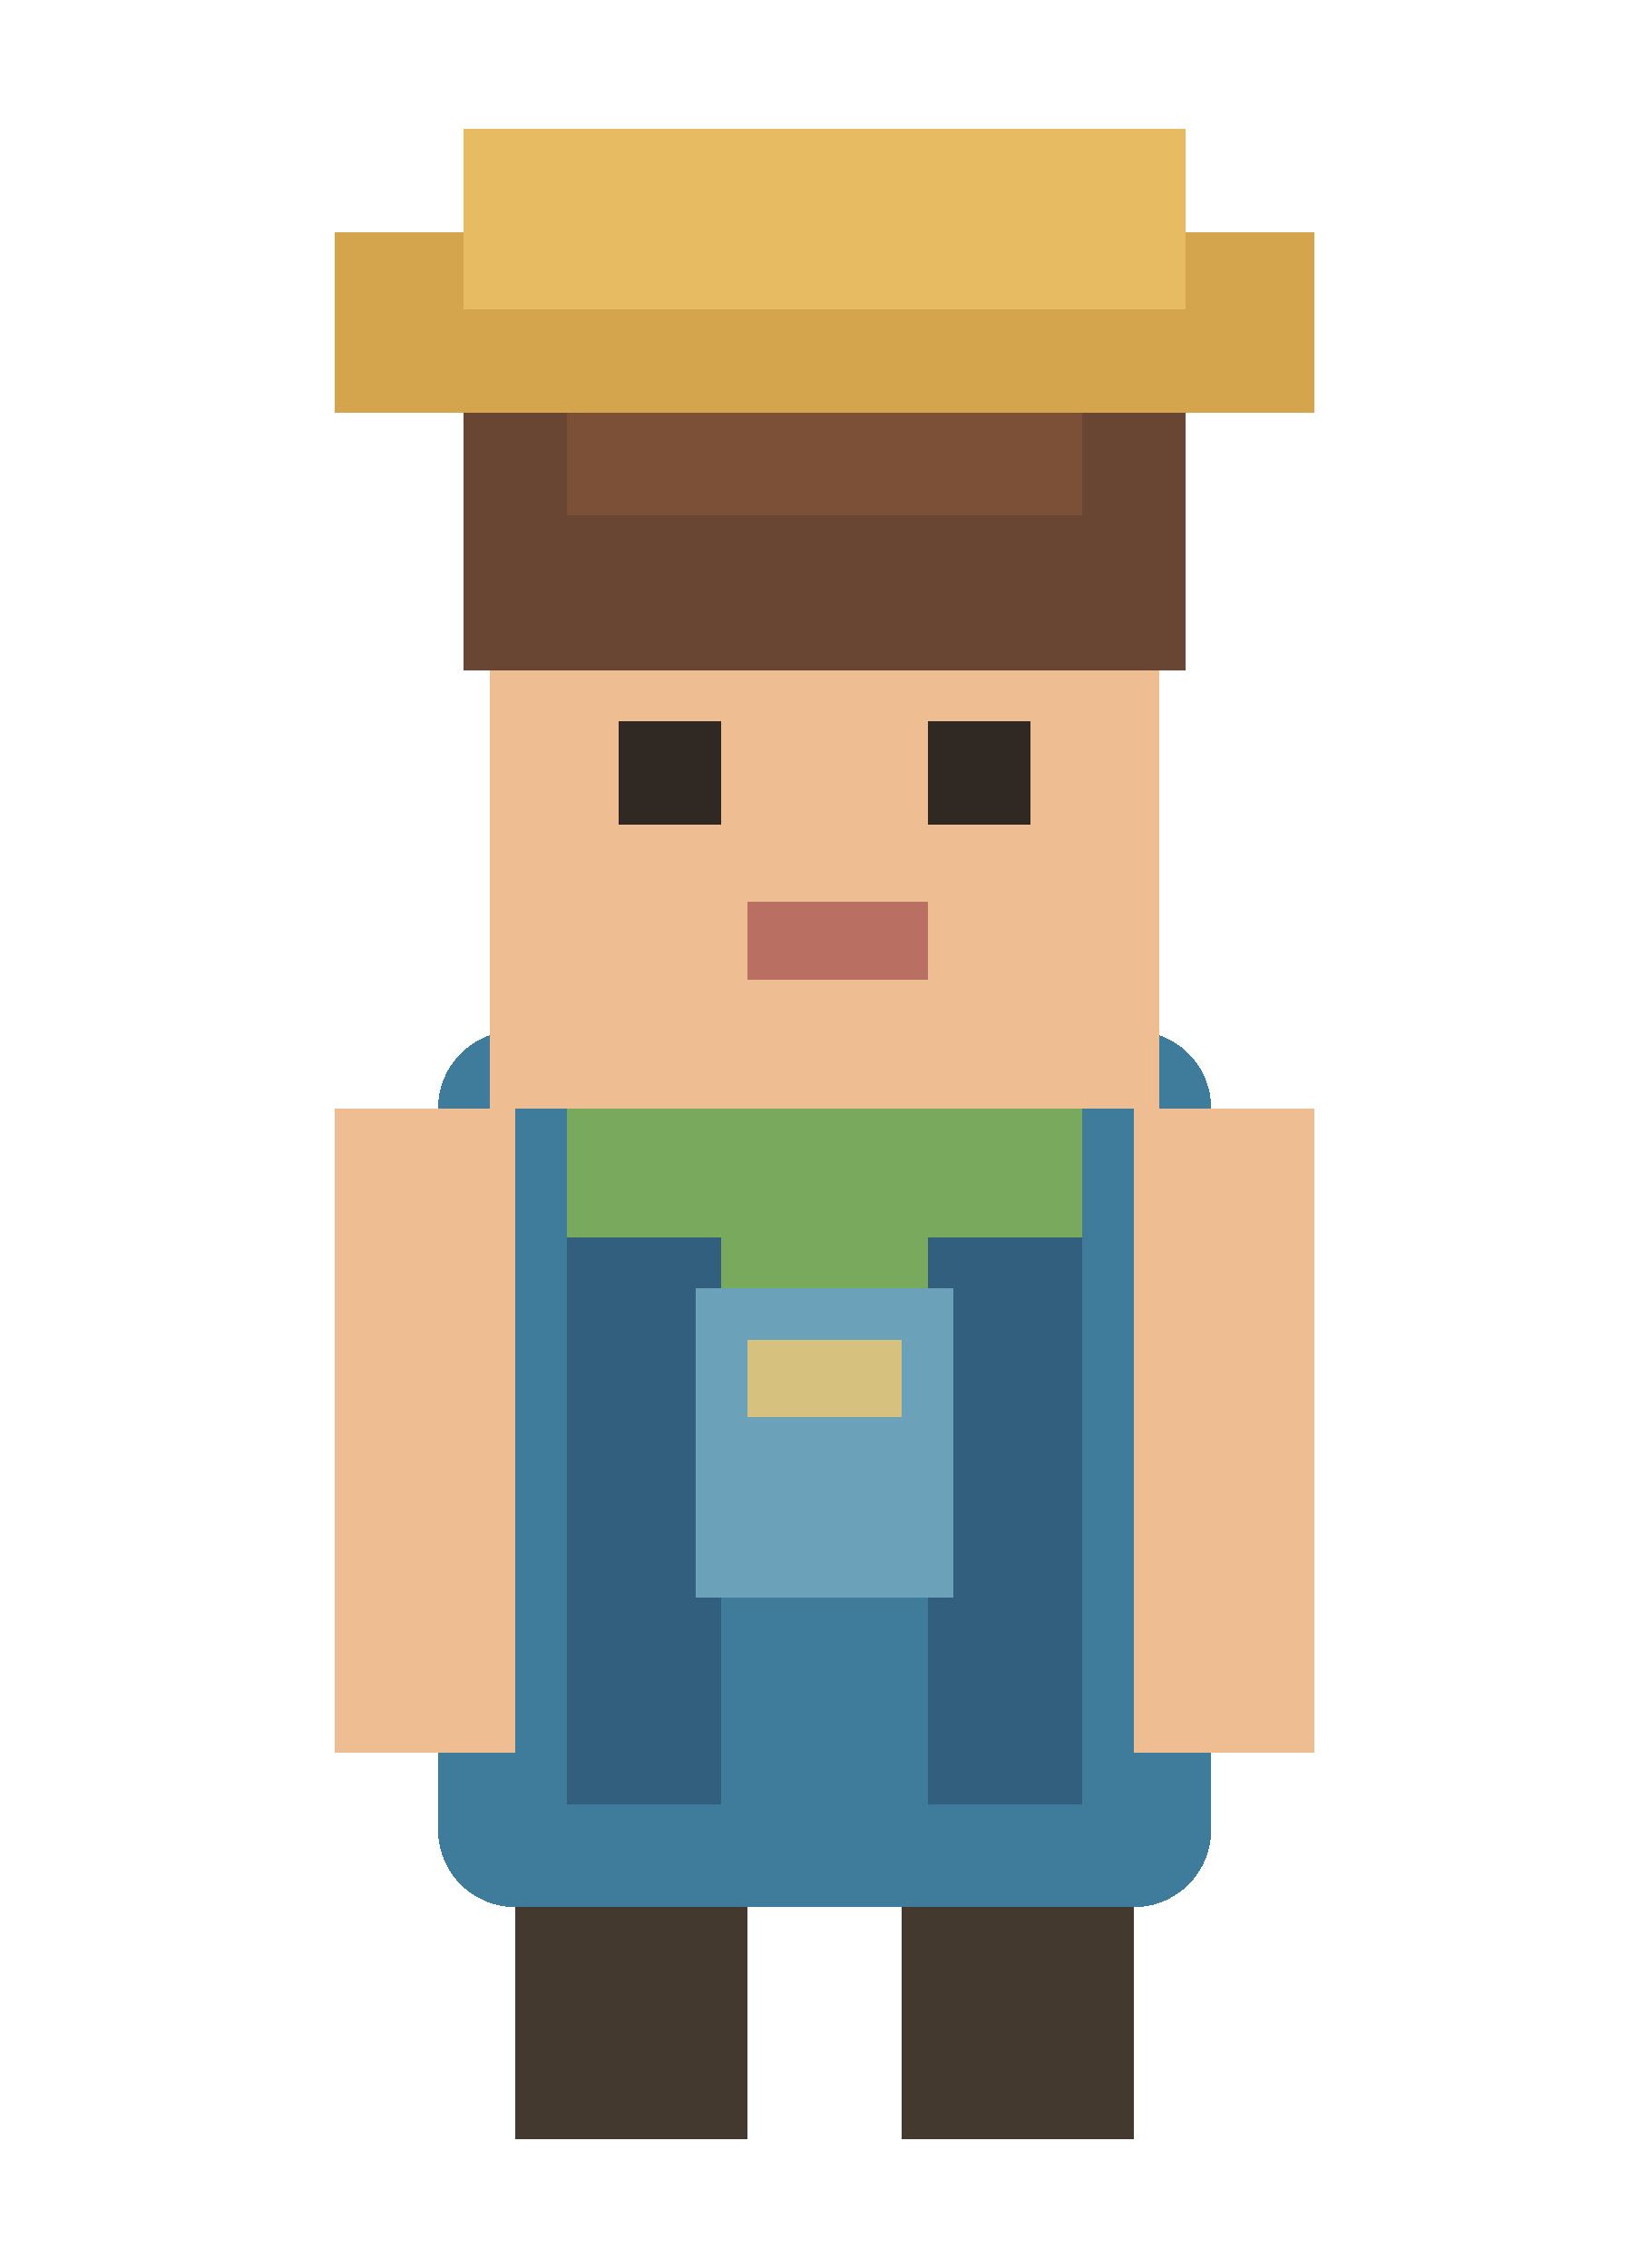
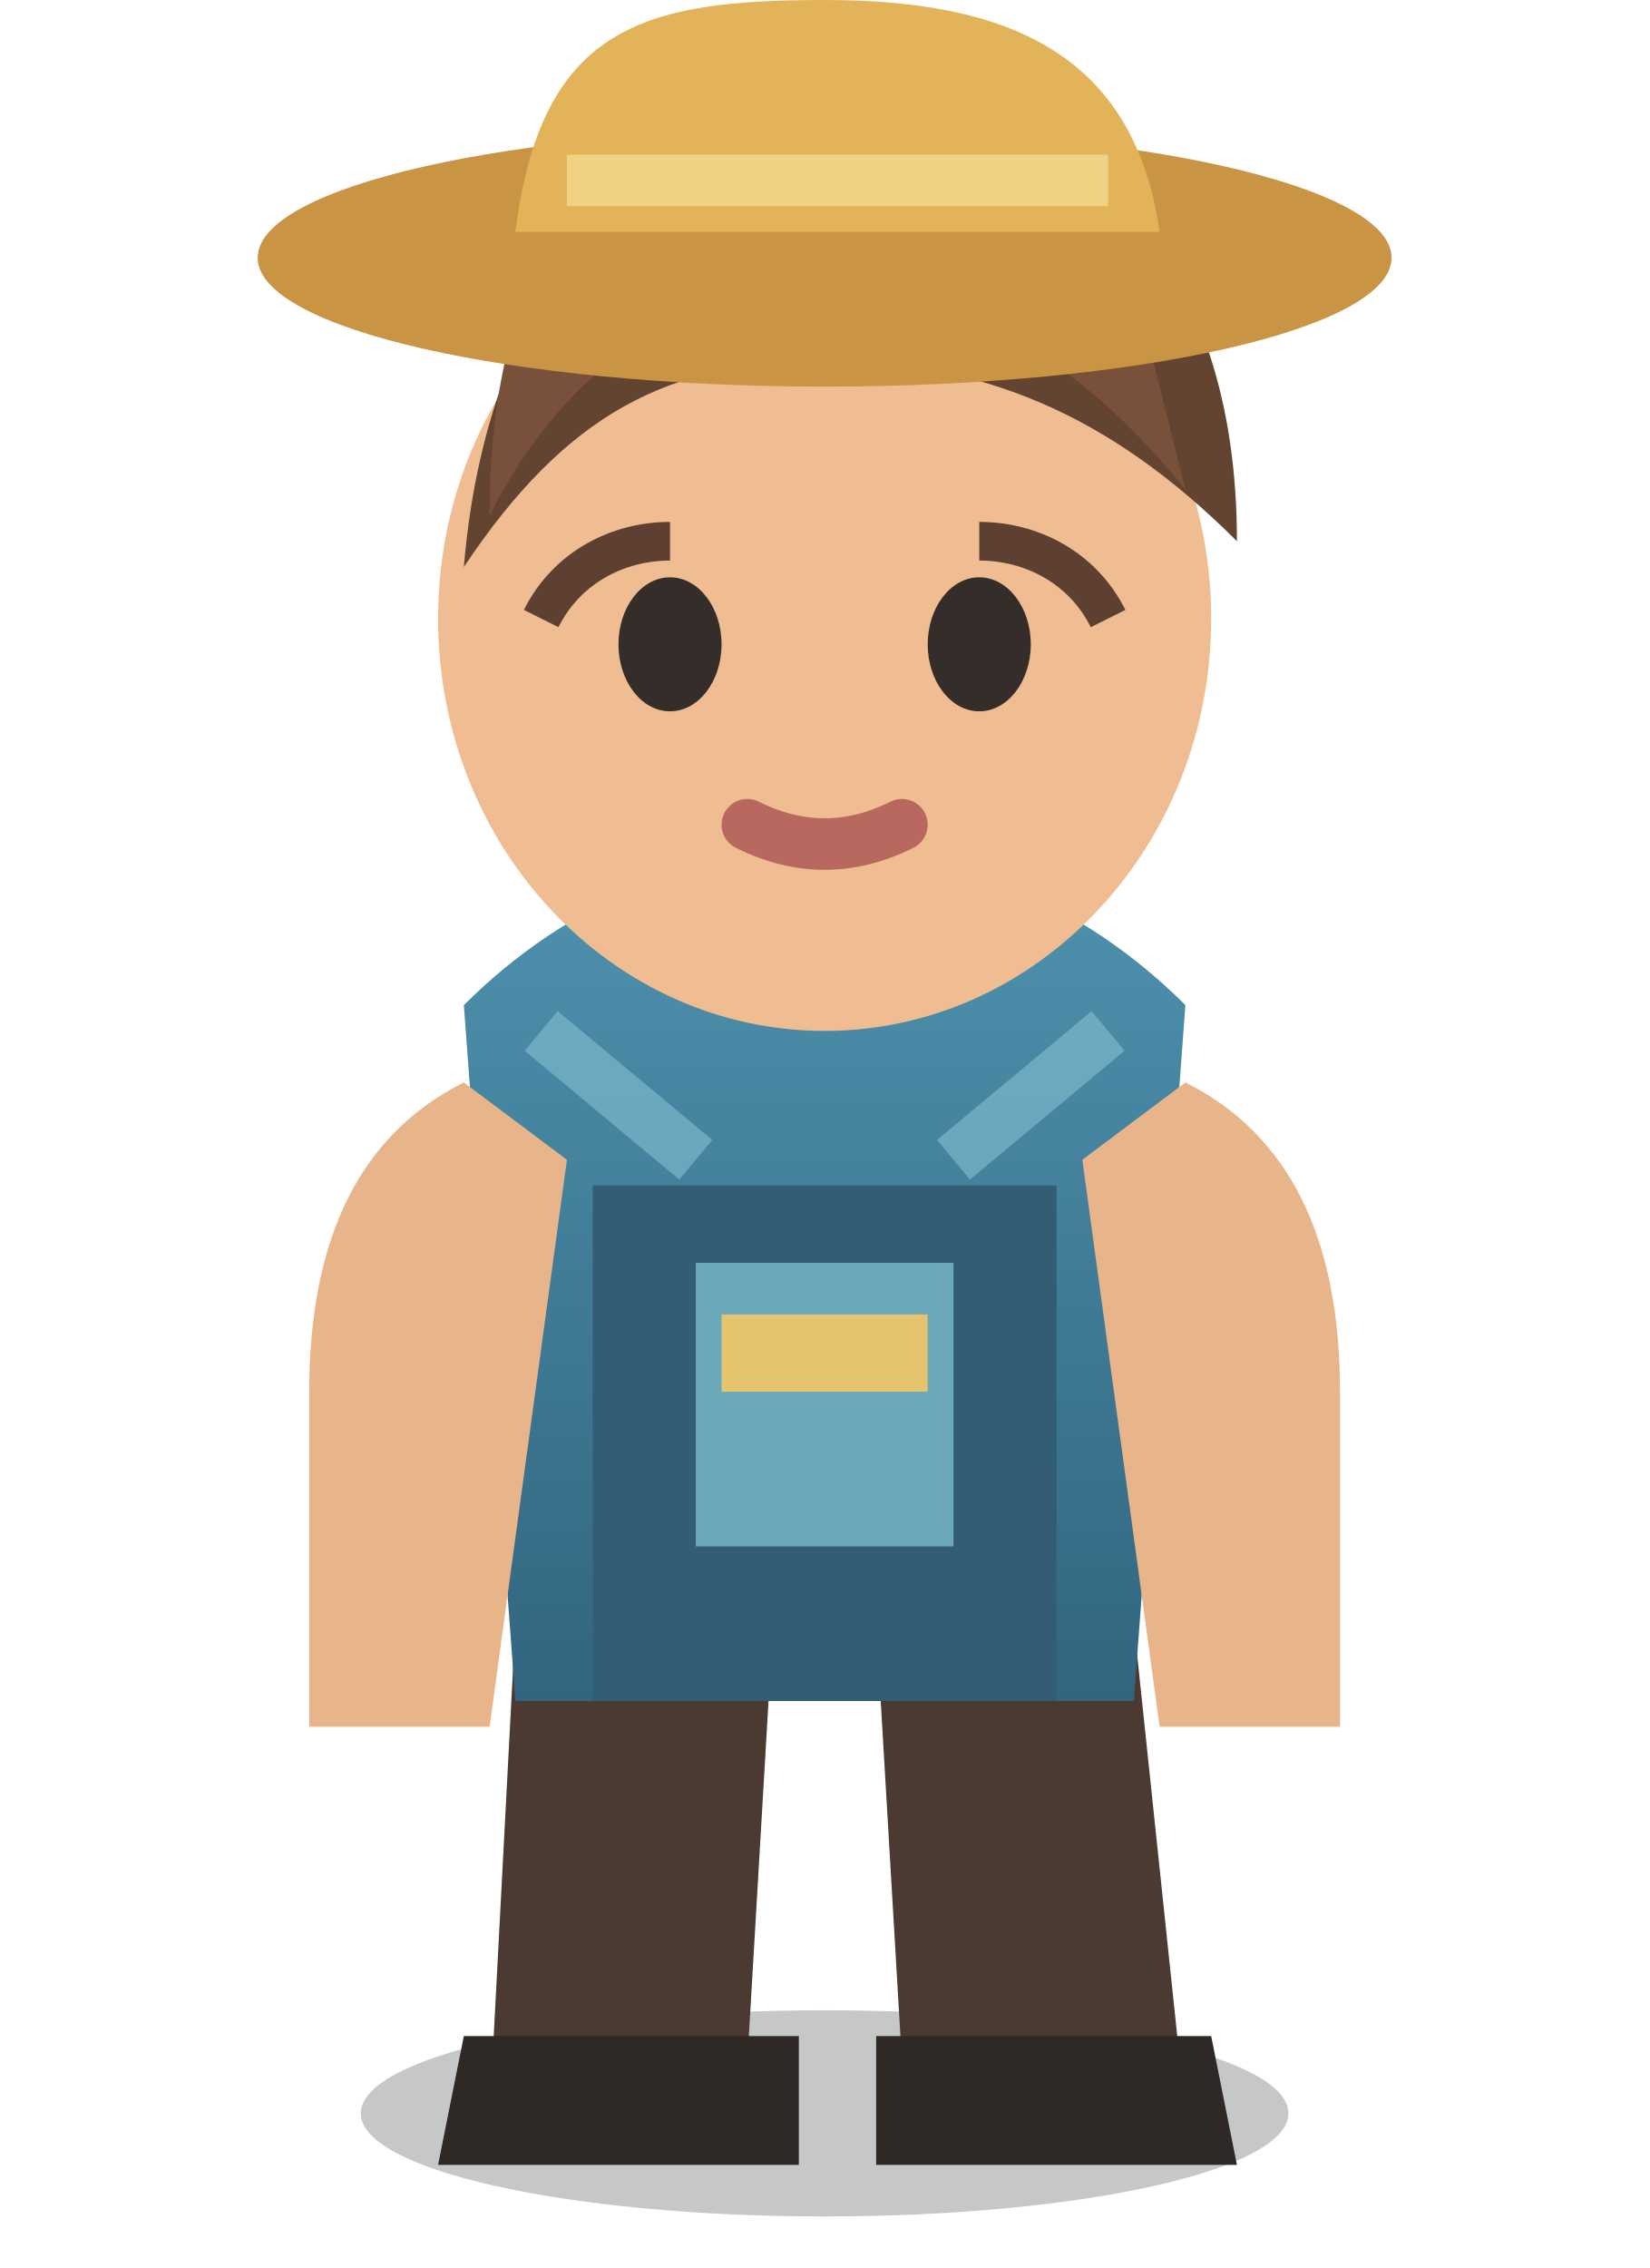
- <svg xmlns="http://www.w3.org/2000/svg" width="64" height="88" viewBox="0 0 64 88" shape-rendering="crispEdges">
-   <rect x="20" y="67" width="9" height="16" fill="#44392f" />
-   <rect x="35" y="67" width="9" height="16" fill="#44392f" />
-   <rect x="17" y="40" width="30" height="34" rx="3" fill="#3f7c9b" />
-   <rect x="22" y="38" width="20" height="15" fill="#79a95c" />
-   <rect x="13" y="43" width="7" height="25" fill="#efbd92" />
-   <rect x="44" y="43" width="7" height="25" fill="#efbd92" />
-   <rect x="19" y="19" width="26" height="24" fill="#efbd92" />
-   <rect x="18" y="15" width="28" height="11" fill="#694533" />
-   <rect x="22" y="12" width="20" height="8" fill="#7b5037" />
-   <rect x="13" y="9" width="38" height="7" fill="#d5a54e" />
-   <rect x="18" y="5" width="28" height="7" fill="#e7bb61" />
-   <rect x="24" y="28" width="4" height="4" fill="#302923" />
-   <rect x="36" y="28" width="4" height="4" fill="#302923" />
-   <rect x="29" y="35" width="7" height="3" fill="#b96f61" />
-   <rect x="22" y="48" width="6" height="22" fill="#315f7d" />
-   <rect x="36" y="48" width="6" height="22" fill="#315f7d" />
-   <rect x="27" y="50" width="10" height="12" fill="#6ba1b9" />
-   <rect x="29" y="52" width="6" height="3" fill="#d6c17f" />
+ <svg xmlns="http://www.w3.org/2000/svg" width="64" height="88" viewBox="0 0 64 88">
+   <defs>
+     <linearGradient id="shirt" x1="0" y1="0" x2="0" y2="1">
+       <stop stop-color="#4f93af" />
+       <stop offset="1" stop-color="#32657f" />
+     </linearGradient>
+   </defs>
+   <ellipse cx="32" cy="82" rx="18" ry="4" fill="#1b241e" opacity=".25" />
+   <path d="M20 63h10l-1 17-10 2zM34 63h10l2 19-11-2z" fill="#4a3a31" />
+   <path d="M18 79h13v5H17zM34 79h13l1 5H34z" fill="#2f2926" />
+   <path d="M18 39c4-4 9-6 14-6s10 2 14 6l-2 27H20z" fill="url(#shirt)" />
+   <path d="M23 46h18v20H23z" fill="#325d74" />
+   <path d="M27 49h10v11H27z" fill="#6ba8ba" />
+   <path d="M28 51h8v3h-8z" fill="#e4c46d" />
+   <path d="M18 42c-4 2-6 6-6 12v13h7l3-22z" fill="#e8b58b" />
+   <path d="M46 42c4 2 6 6 6 12v13h-7l-3-22z" fill="#e8b58b" />
+   <rect x="28" y="31" width="8" height="8" rx="3" fill="#e5ae84" />
+   <ellipse cx="32" cy="24" rx="15" ry="16" fill="#efbd91" />
+   <path d="M18 22c1-12 8-18 15-18 9 0 15 6 15 17-5-5-10-7-16-7s-10 2-14 8z" fill="#634431" />
+   <path d="M19 20c3-6 8-9 13-9s10 3 14 8l-2-8c-4-5-8-7-13-7-7 0-12 5-12 16z" fill="#79513a" />
+   <ellipse cx="32" cy="10" rx="22" ry="5" fill="#c99443" />
+   <path d="M20 9c1-8 5-9 12-9s12 2 13 9z" fill="#e3b35a" />
+   <path d="M22 7h21" stroke="#f1d184" stroke-width="2" />
+   <ellipse cx="26" cy="25" rx="2" ry="2.6" fill="#342d29" />
+   <ellipse cx="38" cy="25" rx="2" ry="2.6" fill="#342d29" />
+   <path d="M29 32c2 1 4 1 6 0" fill="none" stroke="#b8685f" stroke-width="2" stroke-linecap="round" />
+   <path d="M21 24c1-2 3-3 5-3M38 21c2 0 4 1 5 3" stroke="#5d4032" stroke-width="1.5" fill="none" />
+   <path d="M21 40l6 5M43 40l-6 5" stroke="#86bfd0" stroke-width="2" opacity=".6" />
</svg>
